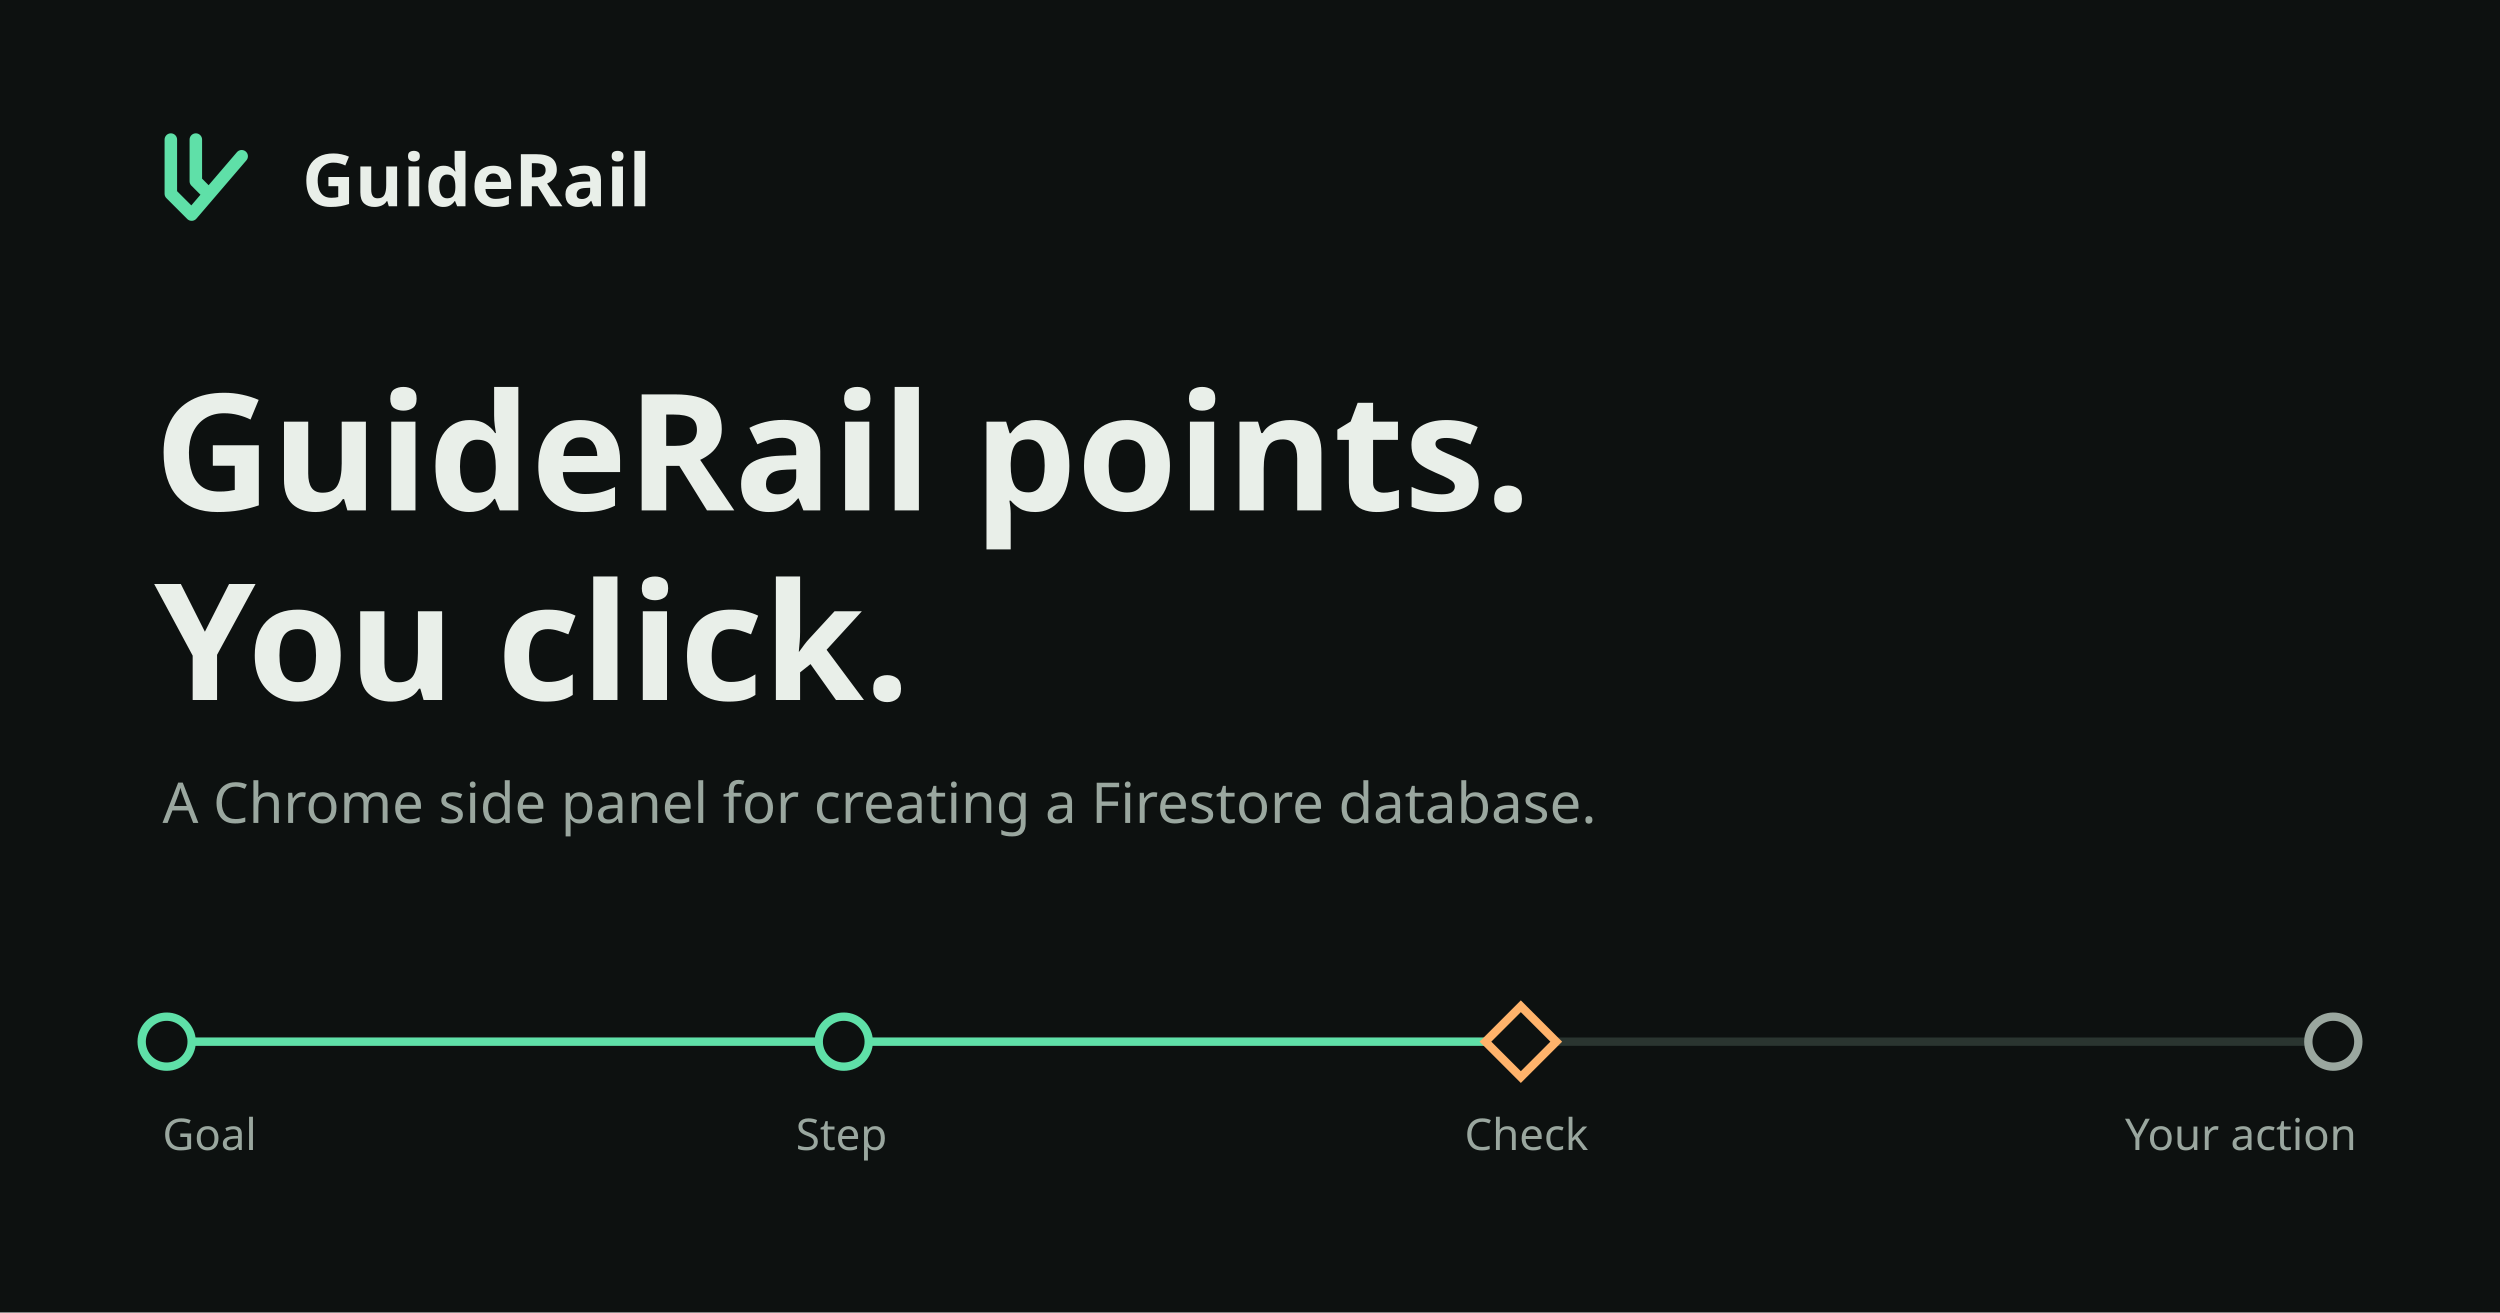
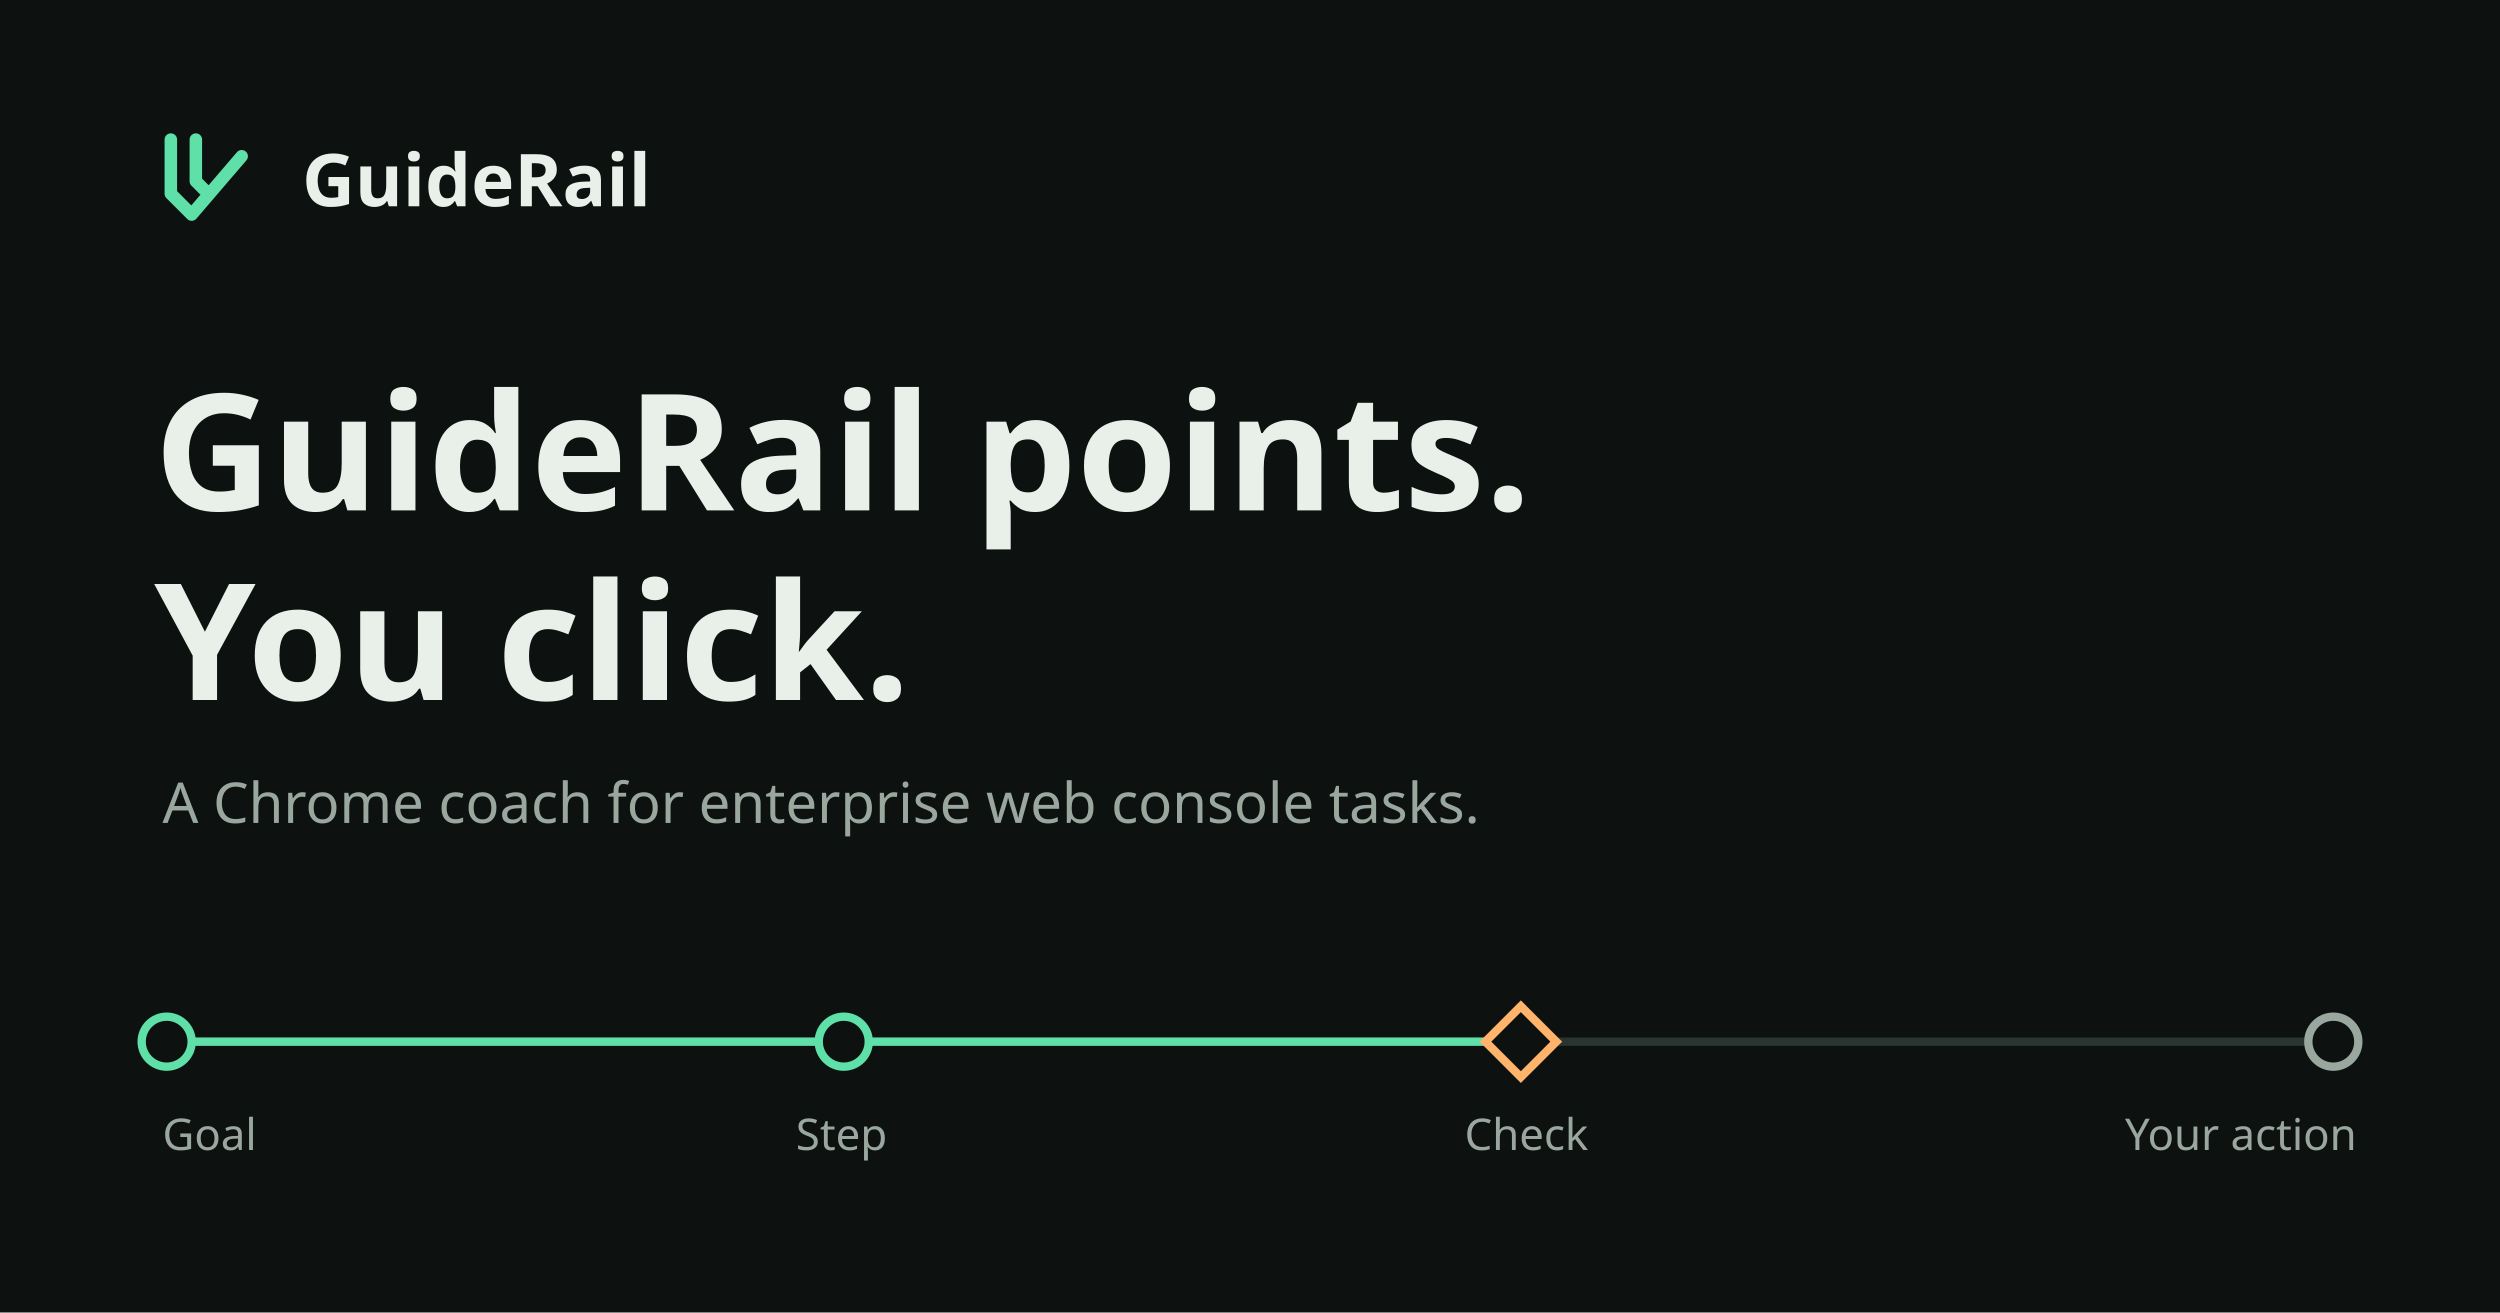
<svg xmlns="http://www.w3.org/2000/svg" width="1200" height="630" viewBox="0 0 1200 630" fill="none">
  <rect width="1200" height="630" fill="#0d1110" />
  <g transform="translate(66 55)" stroke="#5fe0a8" stroke-width="6" stroke-linecap="round" stroke-linejoin="round">
    <path d="M16 12v26l10 10 24-28M28 12v20l6 6" />
  </g>
  <text x="145" y="99" fill="#e9efe9" font-family="sans-serif" font-weight="700" font-size="35">GuideRail</text>
  <g fill="#e9efe9" font-family="sans-serif" font-weight="700" font-size="78">
    <text x="74" y="245">GuideRail points.</text>
    <text x="74" y="336">You click.</text>
  </g>
-   <text x="78" y="395" fill="#9aa79f" font-family="sans-serif" font-size="27">A Chrome side panel for creating a Firestore database.</text>
+   <text x="78" y="395" fill="#9aa79f" font-family="sans-serif" font-size="27">A Chrome coach for enterprise web console tasks.</text>
  <path d="M80 500h1040" stroke="#2a3530" stroke-width="4" />
  <path d="M80 500h635" stroke="#5fe0a8" stroke-width="4" />
  <g fill="#0d1110" stroke="#5fe0a8" stroke-width="4">
    <circle cx="80" cy="500" r="12" />
    <circle cx="405" cy="500" r="12" />
  </g>
  <path d="m730 483 17 17-17 17-17-17Z" fill="#0d1110" stroke="#ffb36b" stroke-width="4" />
  <circle cx="1120" cy="500" r="12" fill="#0d1110" stroke="#9aa79f" stroke-width="4" />
  <g fill="#9aa79f" font-family="sans-serif" font-size="21">
    <text x="78" y="552">Goal</text>
    <text x="382" y="552">Step</text>
    <text x="703" y="552">Check</text>
    <text x="1020" y="552">Your action</text>
  </g>
</svg>
